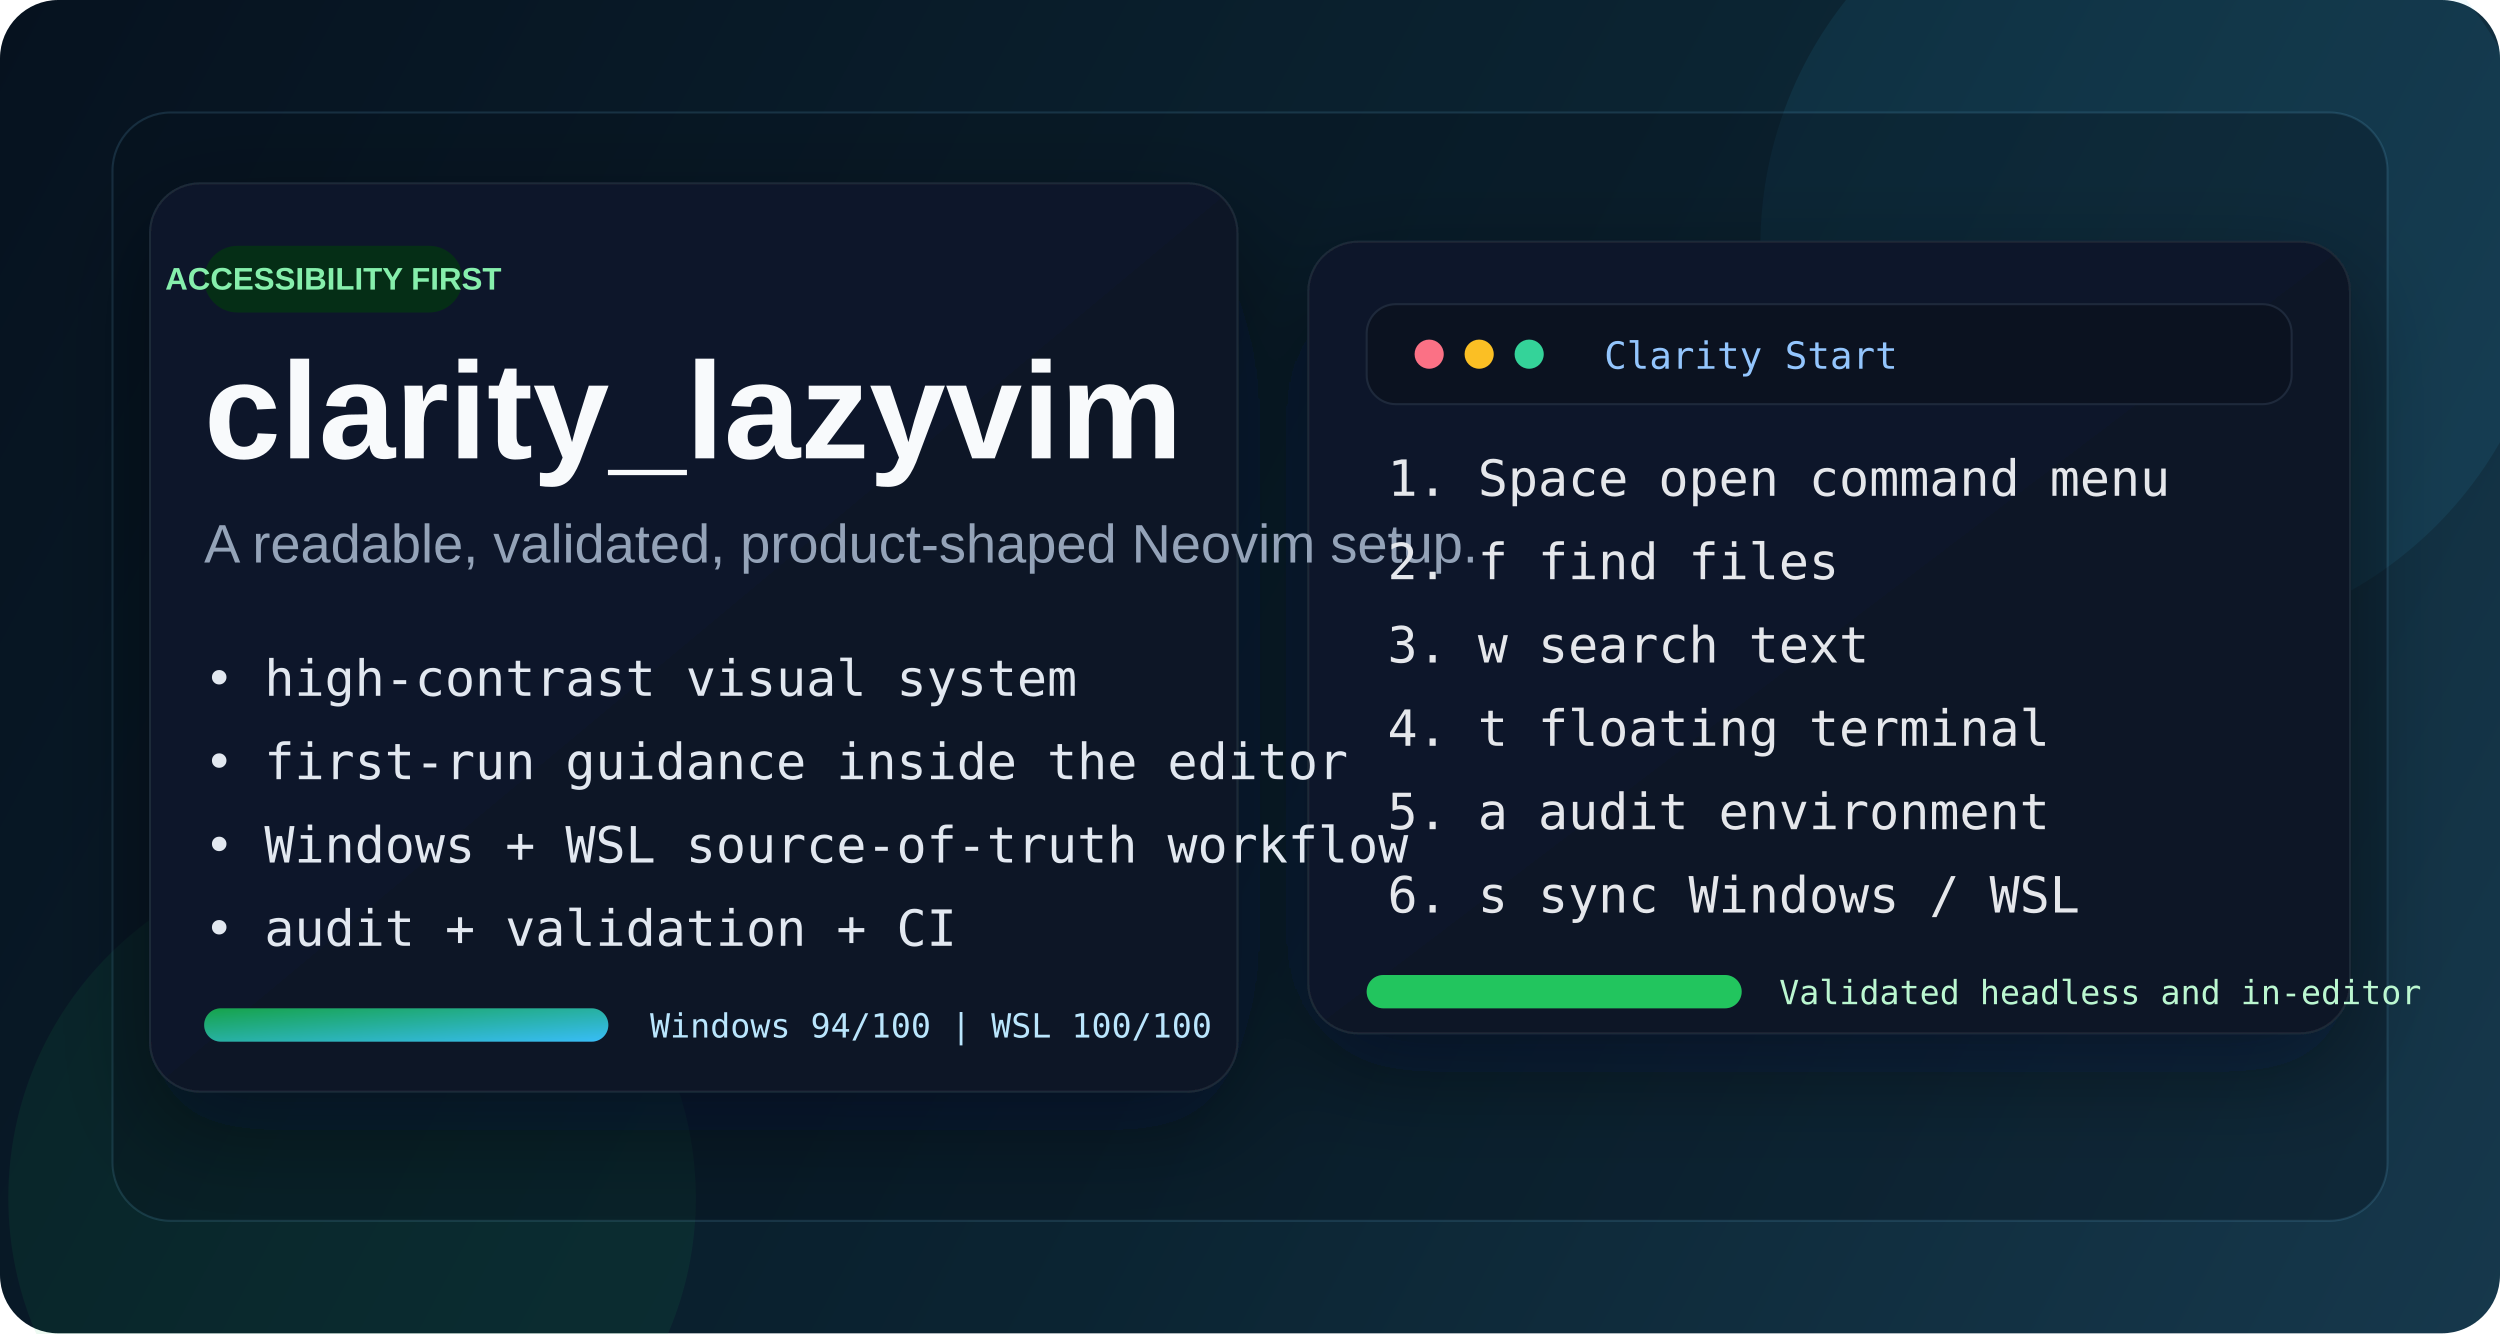
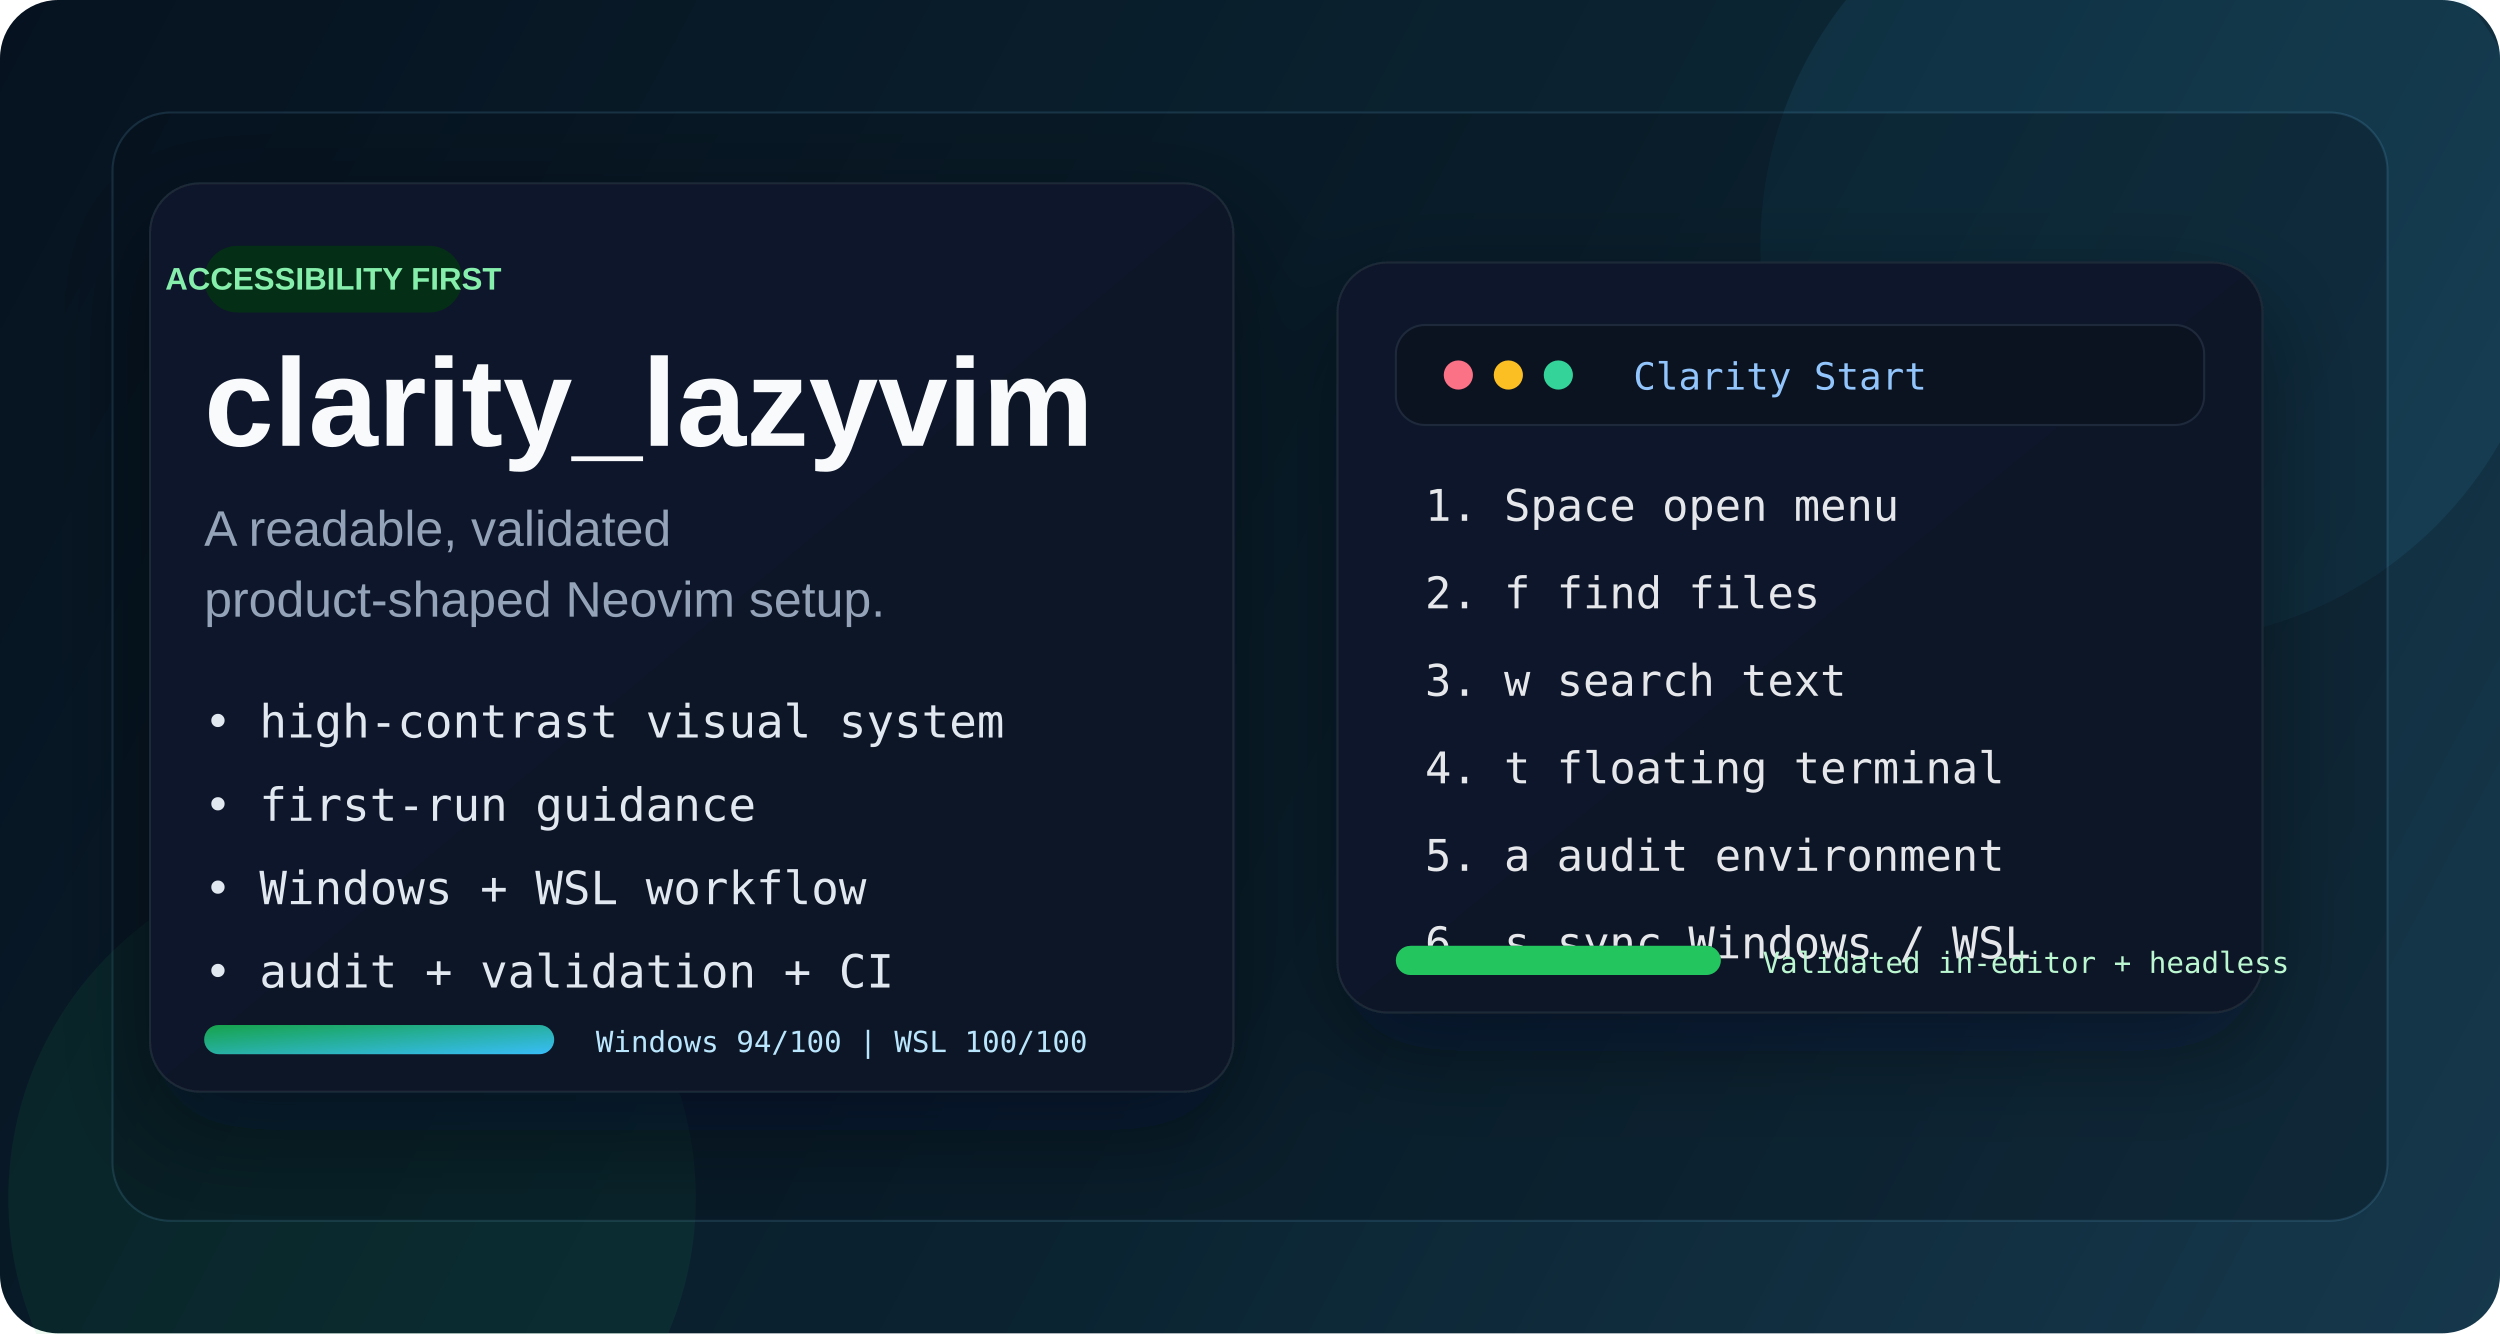
<svg xmlns="http://www.w3.org/2000/svg" width="1200" height="640" viewBox="0 0 1200 640" fill="none">
  <defs>
    <linearGradient id="bg" x1="0" y1="0" x2="1200" y2="640" gradientUnits="userSpaceOnUse">
      <stop stop-color="#06121F" />
      <stop offset="0.55" stop-color="#0B2432" />
      <stop offset="1" stop-color="#16384C" />
    </linearGradient>
    <linearGradient id="panel" x1="0" y1="0" x2="1" y2="1">
      <stop stop-color="#0F172A" />
      <stop offset="1" stop-color="#111827" />
    </linearGradient>
    <linearGradient id="accent" x1="0" y1="0" x2="1" y2="1">
      <stop stop-color="#16A34A" />
      <stop offset="1" stop-color="#38BDF8" />
    </linearGradient>
    <filter id="shadow" x="-20%" y="-20%" width="140%" height="140%">
      <feDropShadow dx="0" dy="18" stdDeviation="24" flood-color="#020617" flood-opacity="0.4" />
    </filter>
  </defs>
  <rect width="1200" height="640" rx="28" fill="url(#bg)" />
  <circle cx="1035" cy="118" r="190" fill="#38BDF8" fill-opacity="0.08" />
  <circle cx="169" cy="575" r="165" fill="#22C55E" fill-opacity="0.08" />
  <rect x="54" y="54" width="1092" height="532" rx="28" fill="#08111D" fill-opacity="0.36" stroke="#7DD3FC" stroke-opacity="0.14" />
  <g filter="url(#shadow)">
-     <rect x="72" y="88" width="522" height="436" rx="24" fill="url(#panel)" stroke="#1F2937" />
-     <rect x="628" y="116" width="500" height="380" rx="24" fill="url(#panel)" stroke="#1F2937" />
+     <rect x="72" y="88" width="520" height="436" rx="24" fill="url(#panel)" stroke="#1F2937" />
+     <rect x="642" y="126" width="444" height="360" rx="24" fill="url(#panel)" stroke="#1F2937" />
  </g>
  <rect x="98" y="118" width="124" height="32" rx="16" fill="#052E16" />
  <text x="160" y="139" text-anchor="middle" fill="#86EFAC" font-family="Space Grotesk, Segoe UI, Arial, sans-serif" font-size="15" font-weight="700">ACCESSIBILITY FIRST</text>
-   <text x="98" y="220" fill="#F8FAFC" font-family="Space Grotesk, Segoe UI, Arial, sans-serif" font-size="66" font-weight="700">clarity_lazyvim</text>
-   <text x="98" y="270" fill="#94A3B8" font-family="Space Grotesk, Segoe UI, Arial, sans-serif" font-size="26" font-weight="500">A readable, validated, product-shaped Neovim setup.</text>
-   <text x="98" y="334" fill="#E2E8F0" font-family="JetBrains Mono, Consolas, monospace" font-size="24">• high-contrast visual system</text>
-   <text x="98" y="374" fill="#E2E8F0" font-family="JetBrains Mono, Consolas, monospace" font-size="24">• first-run guidance inside the editor</text>
-   <text x="98" y="414" fill="#E2E8F0" font-family="JetBrains Mono, Consolas, monospace" font-size="24">• Windows + WSL source-of-truth workflow</text>
-   <text x="98" y="454" fill="#E2E8F0" font-family="JetBrains Mono, Consolas, monospace" font-size="24">• audit + validation + CI</text>
-   <rect x="98" y="484" width="194" height="16" rx="8" fill="#1E293B" />
-   <rect x="98" y="484" width="194" height="16" rx="8" fill="url(#accent)" />
-   <text x="312" y="498" fill="#BAE6FD" font-family="JetBrains Mono, Consolas, monospace" font-size="16">Windows 94/100  |  WSL 100/100</text>
-   <rect x="656" y="146" width="444" height="48" rx="14" fill="#0B1220" stroke="#1E293B" />
-   <circle cx="686" cy="170" r="7" fill="#FB7185" />
-   <circle cx="710" cy="170" r="7" fill="#FBBF24" />
-   <circle cx="734" cy="170" r="7" fill="#34D399" />
-   <text x="770" y="177" fill="#93C5FD" font-family="JetBrains Mono, Consolas, monospace" font-size="18">Clarity Start</text>
-   <text x="666" y="238" fill="#E5E7EB" font-family="JetBrains Mono, Consolas, monospace" font-size="24">1. Space      open command menu</text>
-   <text x="666" y="278" fill="#E5E7EB" font-family="JetBrains Mono, Consolas, monospace" font-size="24">2. f          find files</text>
-   <text x="666" y="318" fill="#E5E7EB" font-family="JetBrains Mono, Consolas, monospace" font-size="24">3. w          search text</text>
-   <text x="666" y="358" fill="#E5E7EB" font-family="JetBrains Mono, Consolas, monospace" font-size="24">4. t          floating terminal</text>
-   <text x="666" y="398" fill="#E5E7EB" font-family="JetBrains Mono, Consolas, monospace" font-size="24">5. a          audit environment</text>
-   <text x="666" y="438" fill="#E5E7EB" font-family="JetBrains Mono, Consolas, monospace" font-size="24">6. s          sync Windows / WSL</text>
-   <rect x="656" y="468" width="180" height="16" rx="8" fill="#1E293B" />
-   <rect x="656" y="468" width="180" height="16" rx="8" fill="#22C55E" />
-   <text x="854" y="482" fill="#BBF7D0" font-family="JetBrains Mono, Consolas, monospace" font-size="16">Validated headless and in-editor</text>
+   <text x="98" y="214" fill="#F8FAFC" font-family="Space Grotesk, Segoe UI, Arial, sans-serif" font-size="60" font-weight="700">clarity_lazyvim</text>
+   <text x="98" y="262" fill="#94A3B8" font-family="Space Grotesk, Segoe UI, Arial, sans-serif" font-size="24" font-weight="500">
+     <tspan x="98" dy="0">A readable, validated</tspan>
+     <tspan x="98" dy="34">product-shaped Neovim setup.</tspan>
+   </text>
+   <text x="98" y="354" fill="#E2E8F0" font-family="JetBrains Mono, Consolas, monospace" font-size="22">• high-contrast visual system</text>
+   <text x="98" y="394" fill="#E2E8F0" font-family="JetBrains Mono, Consolas, monospace" font-size="22">• first-run guidance</text>
+   <text x="98" y="434" fill="#E2E8F0" font-family="JetBrains Mono, Consolas, monospace" font-size="22">• Windows + WSL workflow</text>
+   <text x="98" y="474" fill="#E2E8F0" font-family="JetBrains Mono, Consolas, monospace" font-size="22">• audit + validation + CI</text>
+   <rect x="98" y="492" width="168" height="14" rx="7" fill="#1E293B" />
+   <rect x="98" y="492" width="168" height="14" rx="7" fill="url(#accent)" />
+   <text x="286" y="505" fill="#BAE6FD" font-family="JetBrains Mono, Consolas, monospace" font-size="14">Windows 94/100  |  WSL 100/100</text>
+   <rect x="670" y="156" width="388" height="48" rx="14" fill="#0B1220" stroke="#1E293B" />
+   <circle cx="700" cy="180" r="7" fill="#FB7185" />
+   <circle cx="724" cy="180" r="7" fill="#FBBF24" />
+   <circle cx="748" cy="180" r="7" fill="#34D399" />
+   <text x="784" y="187" fill="#93C5FD" font-family="JetBrains Mono, Consolas, monospace" font-size="18">Clarity Start</text>
+   <text x="684" y="250" fill="#E5E7EB" font-family="JetBrains Mono, Consolas, monospace" font-size="21">1. Space  open menu</text>
+   <text x="684" y="292" fill="#E5E7EB" font-family="JetBrains Mono, Consolas, monospace" font-size="21">2. f      find files</text>
+   <text x="684" y="334" fill="#E5E7EB" font-family="JetBrains Mono, Consolas, monospace" font-size="21">3. w      search text</text>
+   <text x="684" y="376" fill="#E5E7EB" font-family="JetBrains Mono, Consolas, monospace" font-size="21">4. t      floating terminal</text>
+   <text x="684" y="418" fill="#E5E7EB" font-family="JetBrains Mono, Consolas, monospace" font-size="21">5. a      audit environment</text>
+   <text x="684" y="460" fill="#E5E7EB" font-family="JetBrains Mono, Consolas, monospace" font-size="21">6. s      sync Windows / WSL</text>
+   <rect x="670" y="454" width="156" height="14" rx="7" fill="#1E293B" />
+   <rect x="670" y="454" width="156" height="14" rx="7" fill="#22C55E" />
+   <text x="846" y="467" fill="#BBF7D0" font-family="JetBrains Mono, Consolas, monospace" font-size="14">Validated in-editor + headless</text>
</svg>
